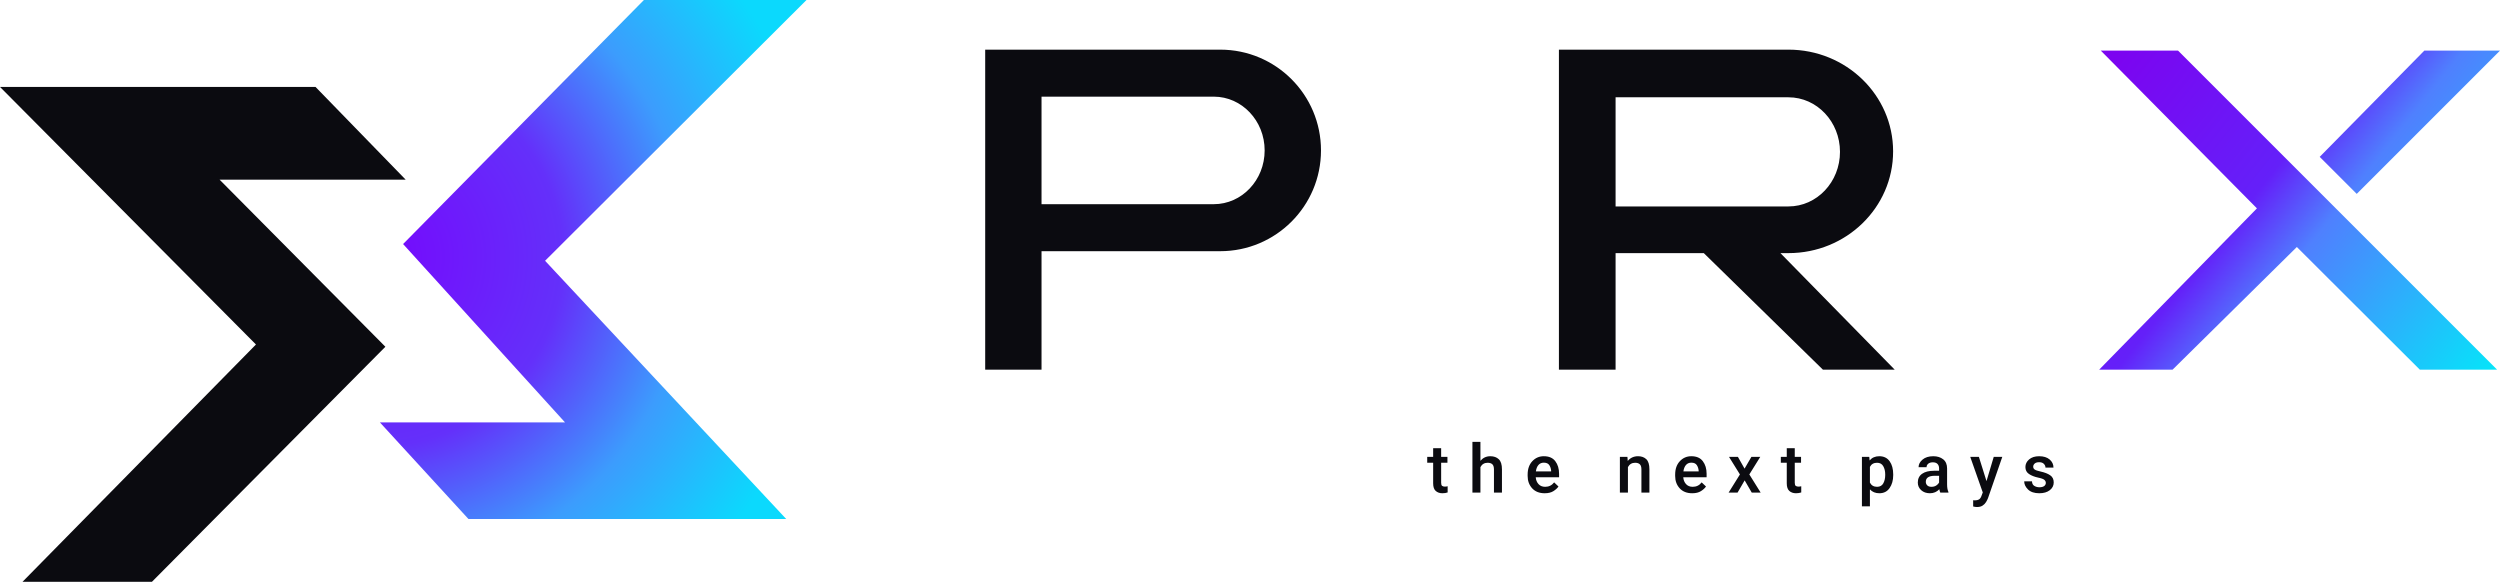
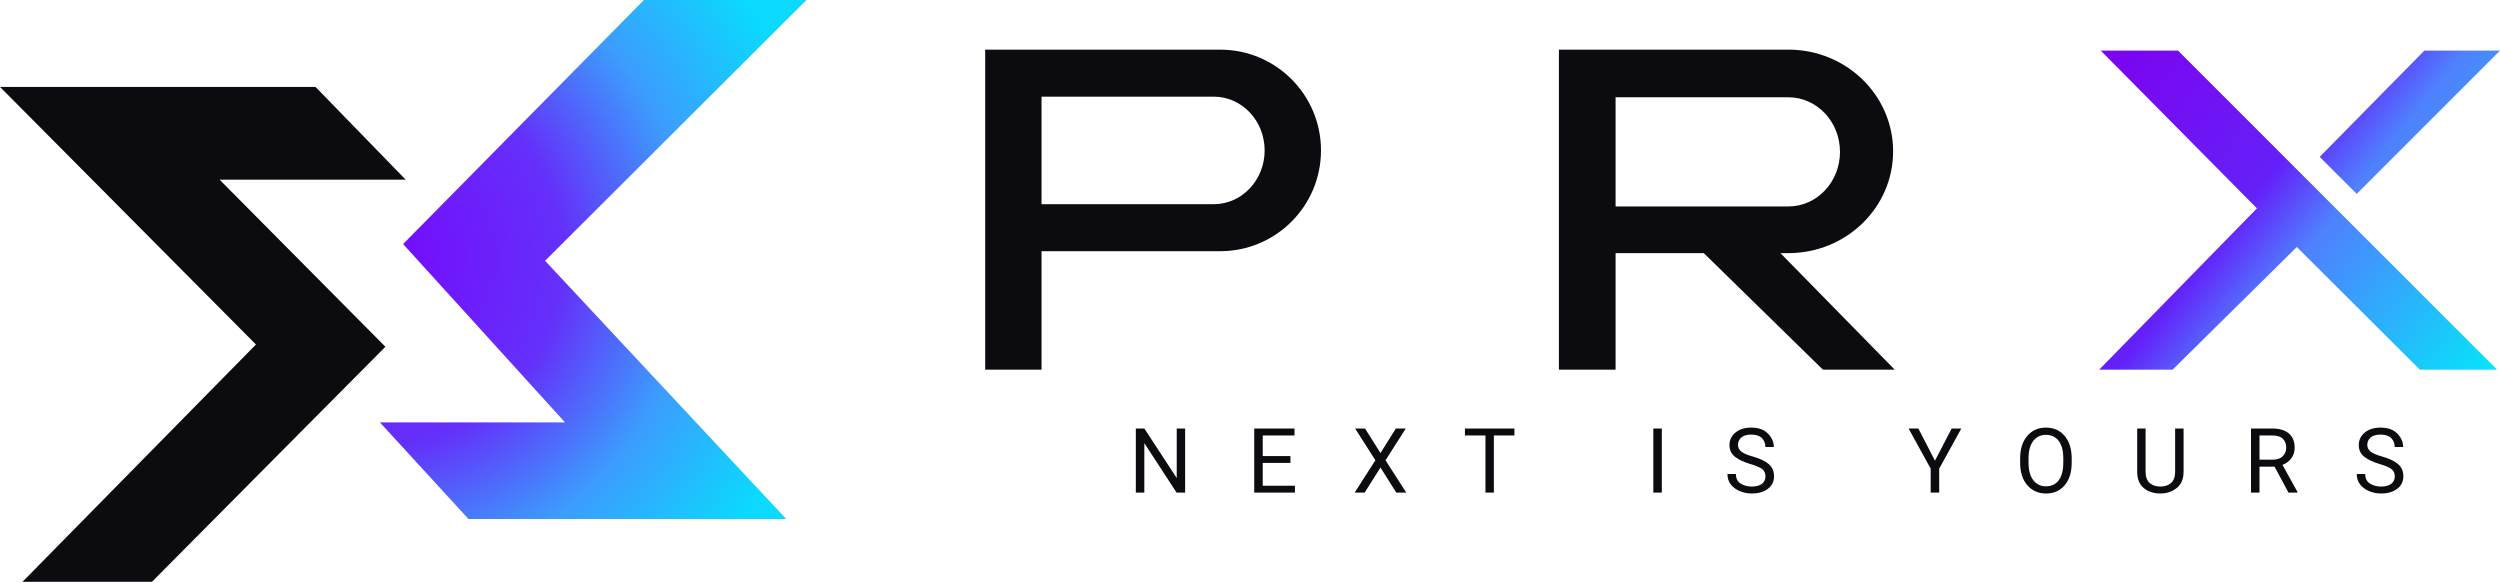
<svg xmlns="http://www.w3.org/2000/svg" viewBox="0 0 776.5 181" role="img" aria-label="PRX">
  <defs>
    <radialGradient id="prxs" gradientUnits="userSpaceOnUse" cx="330" cy="172" r="140">
      <stop offset="0" stop-color="#7607FD" />
      <stop offset="0.42" stop-color="#6430FA" />
      <stop offset="0.7" stop-color="#3C9CFD" />
      <stop offset="1" stop-color="#0BD9FD" />
    </radialGradient>
    <linearGradient id="prxx" gradientUnits="userSpaceOnUse" x1="450" y1="310" x2="570" y2="405">
      <stop offset="0" stop-color="#7C04F0" />
      <stop offset="0.4" stop-color="#6420F9" />
      <stop offset="0.55" stop-color="#4F80FE" />
      <stop offset="1" stop-color="#06E4F9" />
    </linearGradient>
    <linearGradient id="prxb" gradientUnits="userSpaceOnUse" x1="500.18" y1="0" x2="582.32" y2="0">
      <stop offset="0" stop-color="#7607FD" />
      <stop offset="1" stop-color="#0BD9FD" />
    </linearGradient>
  </defs>
  <g transform="translate(-214 -92)">
    <path fill="#0B0B10" d="M214 119H312L340 147.8H282.2L333.7 199.7L261.2 272.7H221L293.5 199Z" />
    <path fill="url(#prxs)" d="M414 92H464.5L383.3 173L458.2 253.2H359.5L332 223.2H389.5L339.2 167.8Z" />
  </g>
  <g transform="translate(205.0 -290.78)">
    <path fill="#0B0B10" fill-rule="evenodd" d="M101 306.2H174A31.3 31.3 0 0 1 174 368.8H118.5V405.6H101ZM118.5 320.8H172A15.8 16.7 0 0 1 172 354.2H118.5ZM279.2 306.2H350.5A32.5 31.6 0 0 1 350.5 369.4H348L383.5 405.6H361.2L324.2 369.4H296.8V405.6H279.2ZM296.8 321H350.5A16 16.95 0 0 1 350.5 354.9H296.8Z" />
    <path fill="url(#prxx)" d="M447.5 306.5H471.5L570.6 405.6H546.6L508.4 367.5L469.8 405.6H447L496 355.5ZM548 306.5H571.5L527 351L515.5 339.5Z" />
  </g>
-   <text x="541" y="153" text-anchor="middle" fill="#0B0B10" style="font-family:system-ui,-apple-system,'Segoe UI',Roboto,'Helvetica Neue',Arial,sans-serif;font-size:21px;font-weight:500;letter-spacing:0.28em">the next pays</text>
+   <text x="549" y="153" text-anchor="middle" fill="#0B0B10" style="font-family:system-ui,-apple-system,'Segoe UI',Roboto,'Helvetica Neue',Arial,sans-serif;font-size:28px;font-weight:400;letter-spacing:0.6em">NEXT IS YOURS</text>
</svg>
